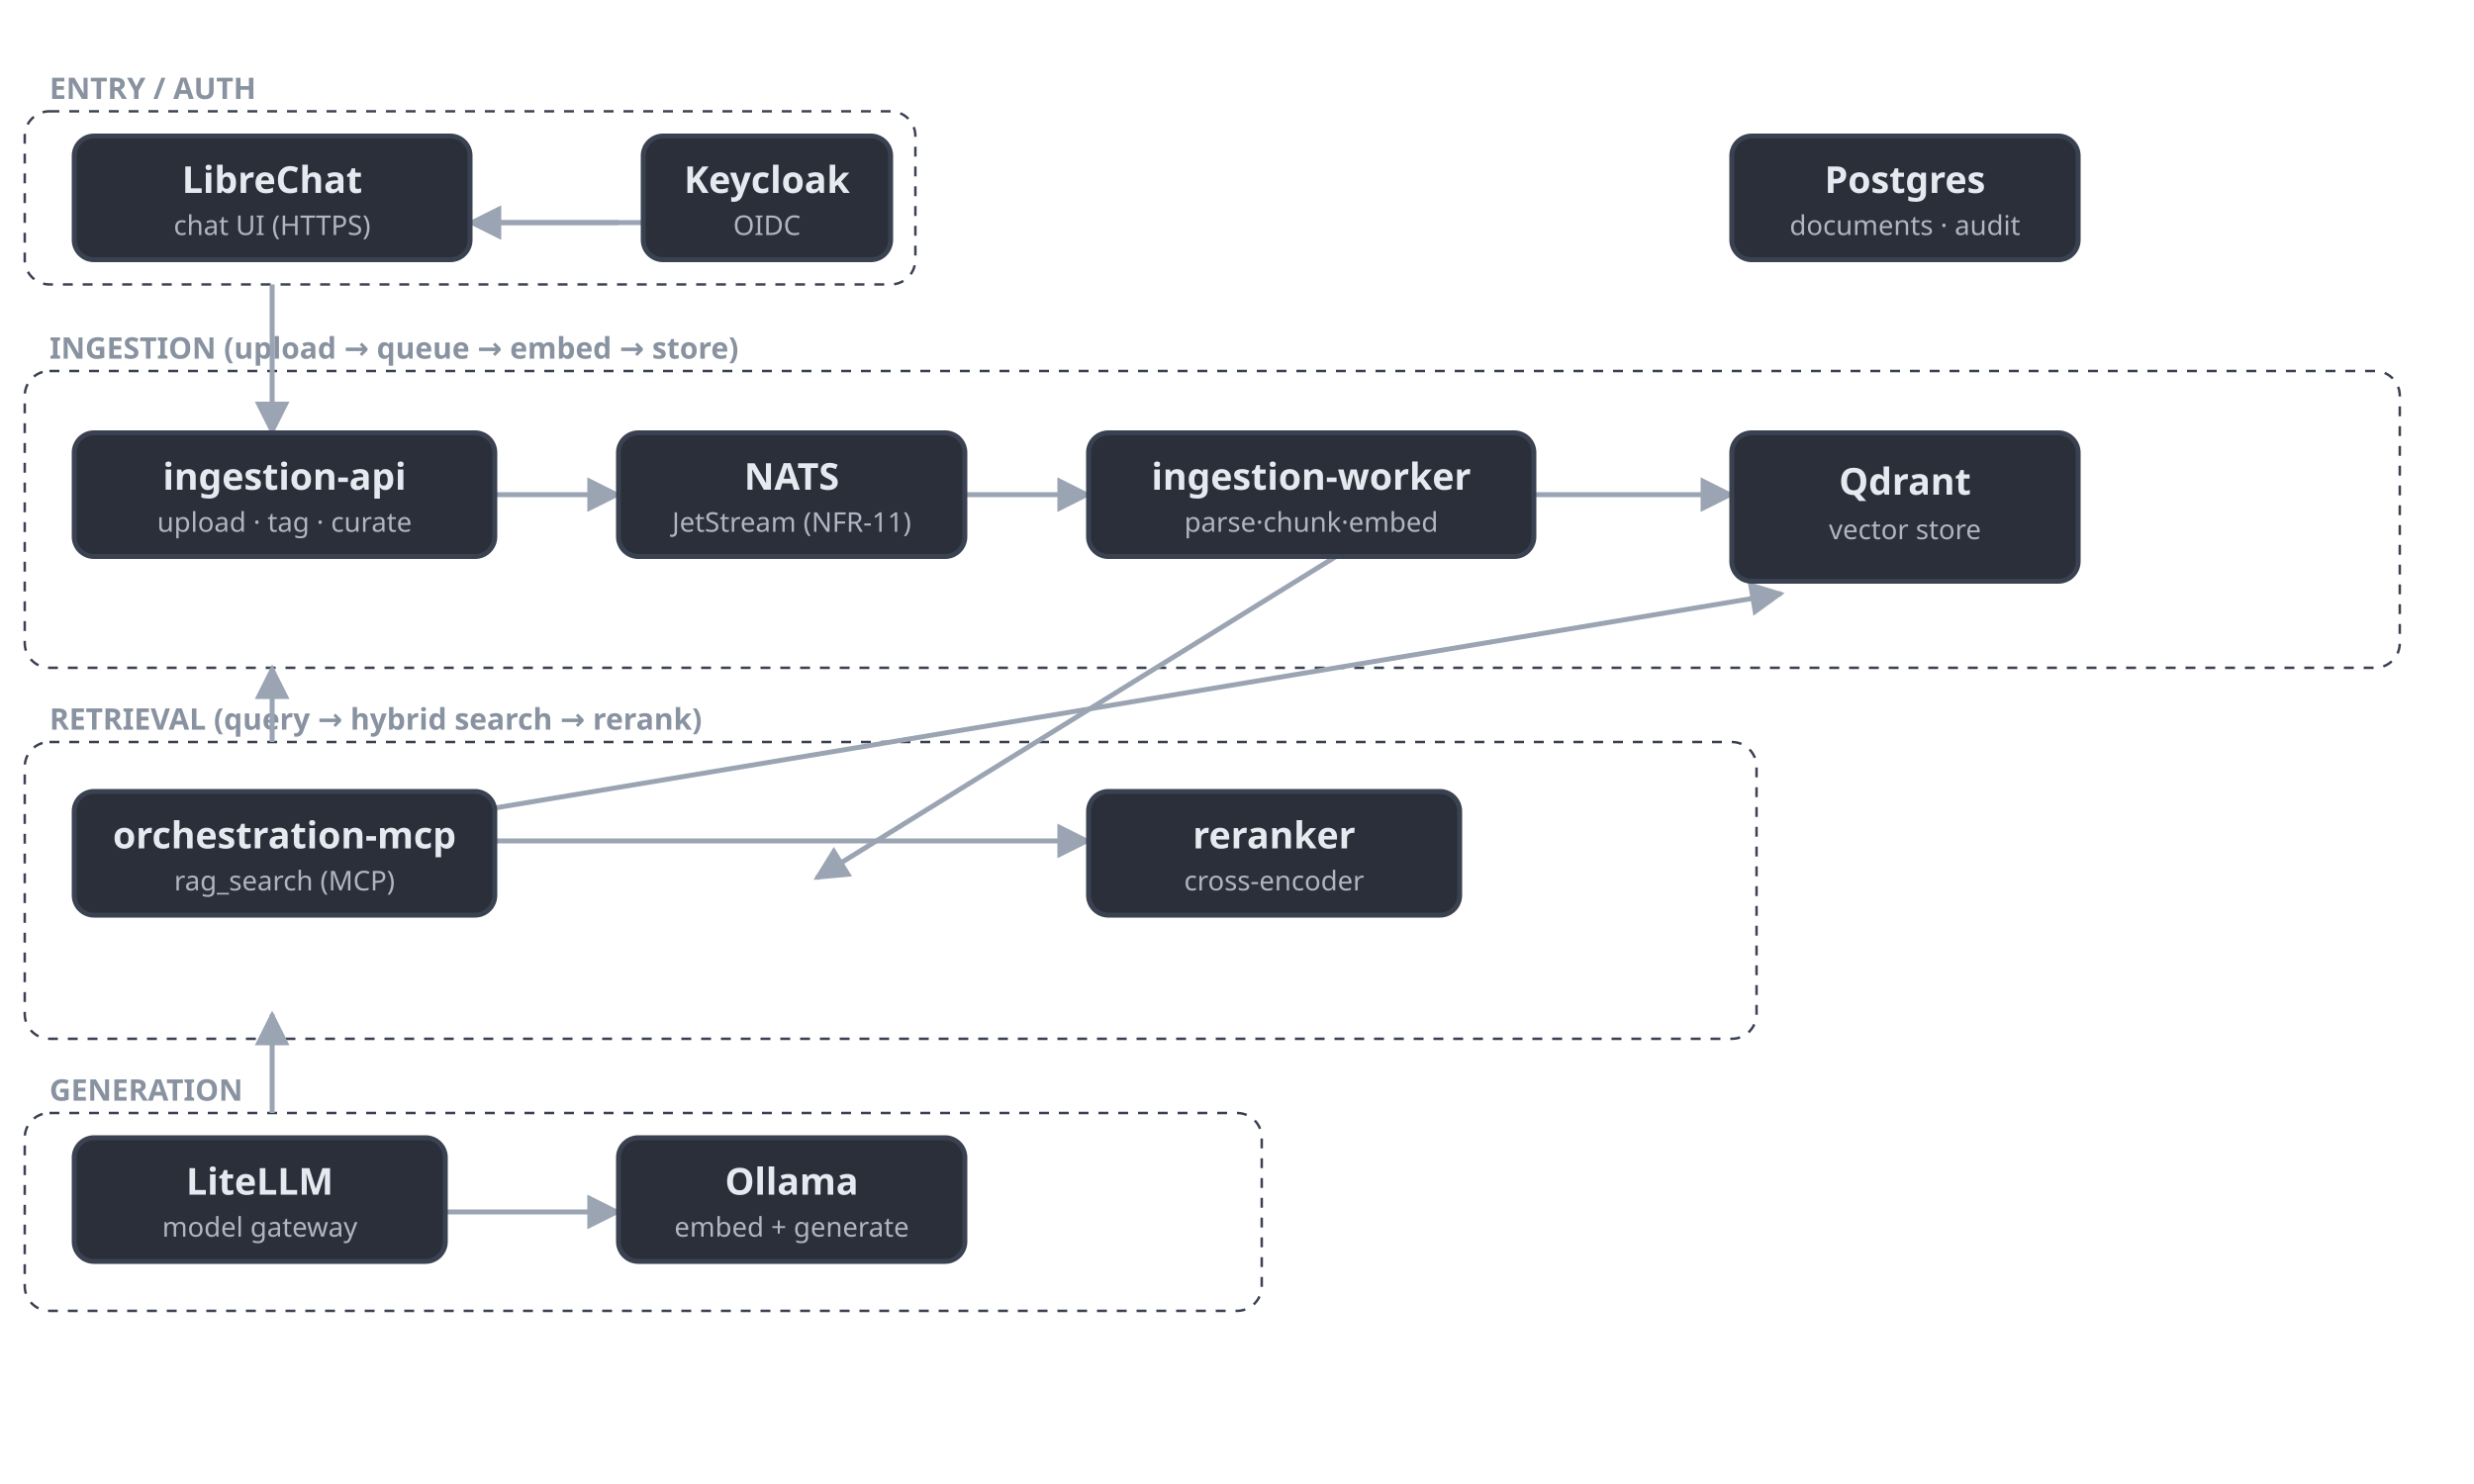
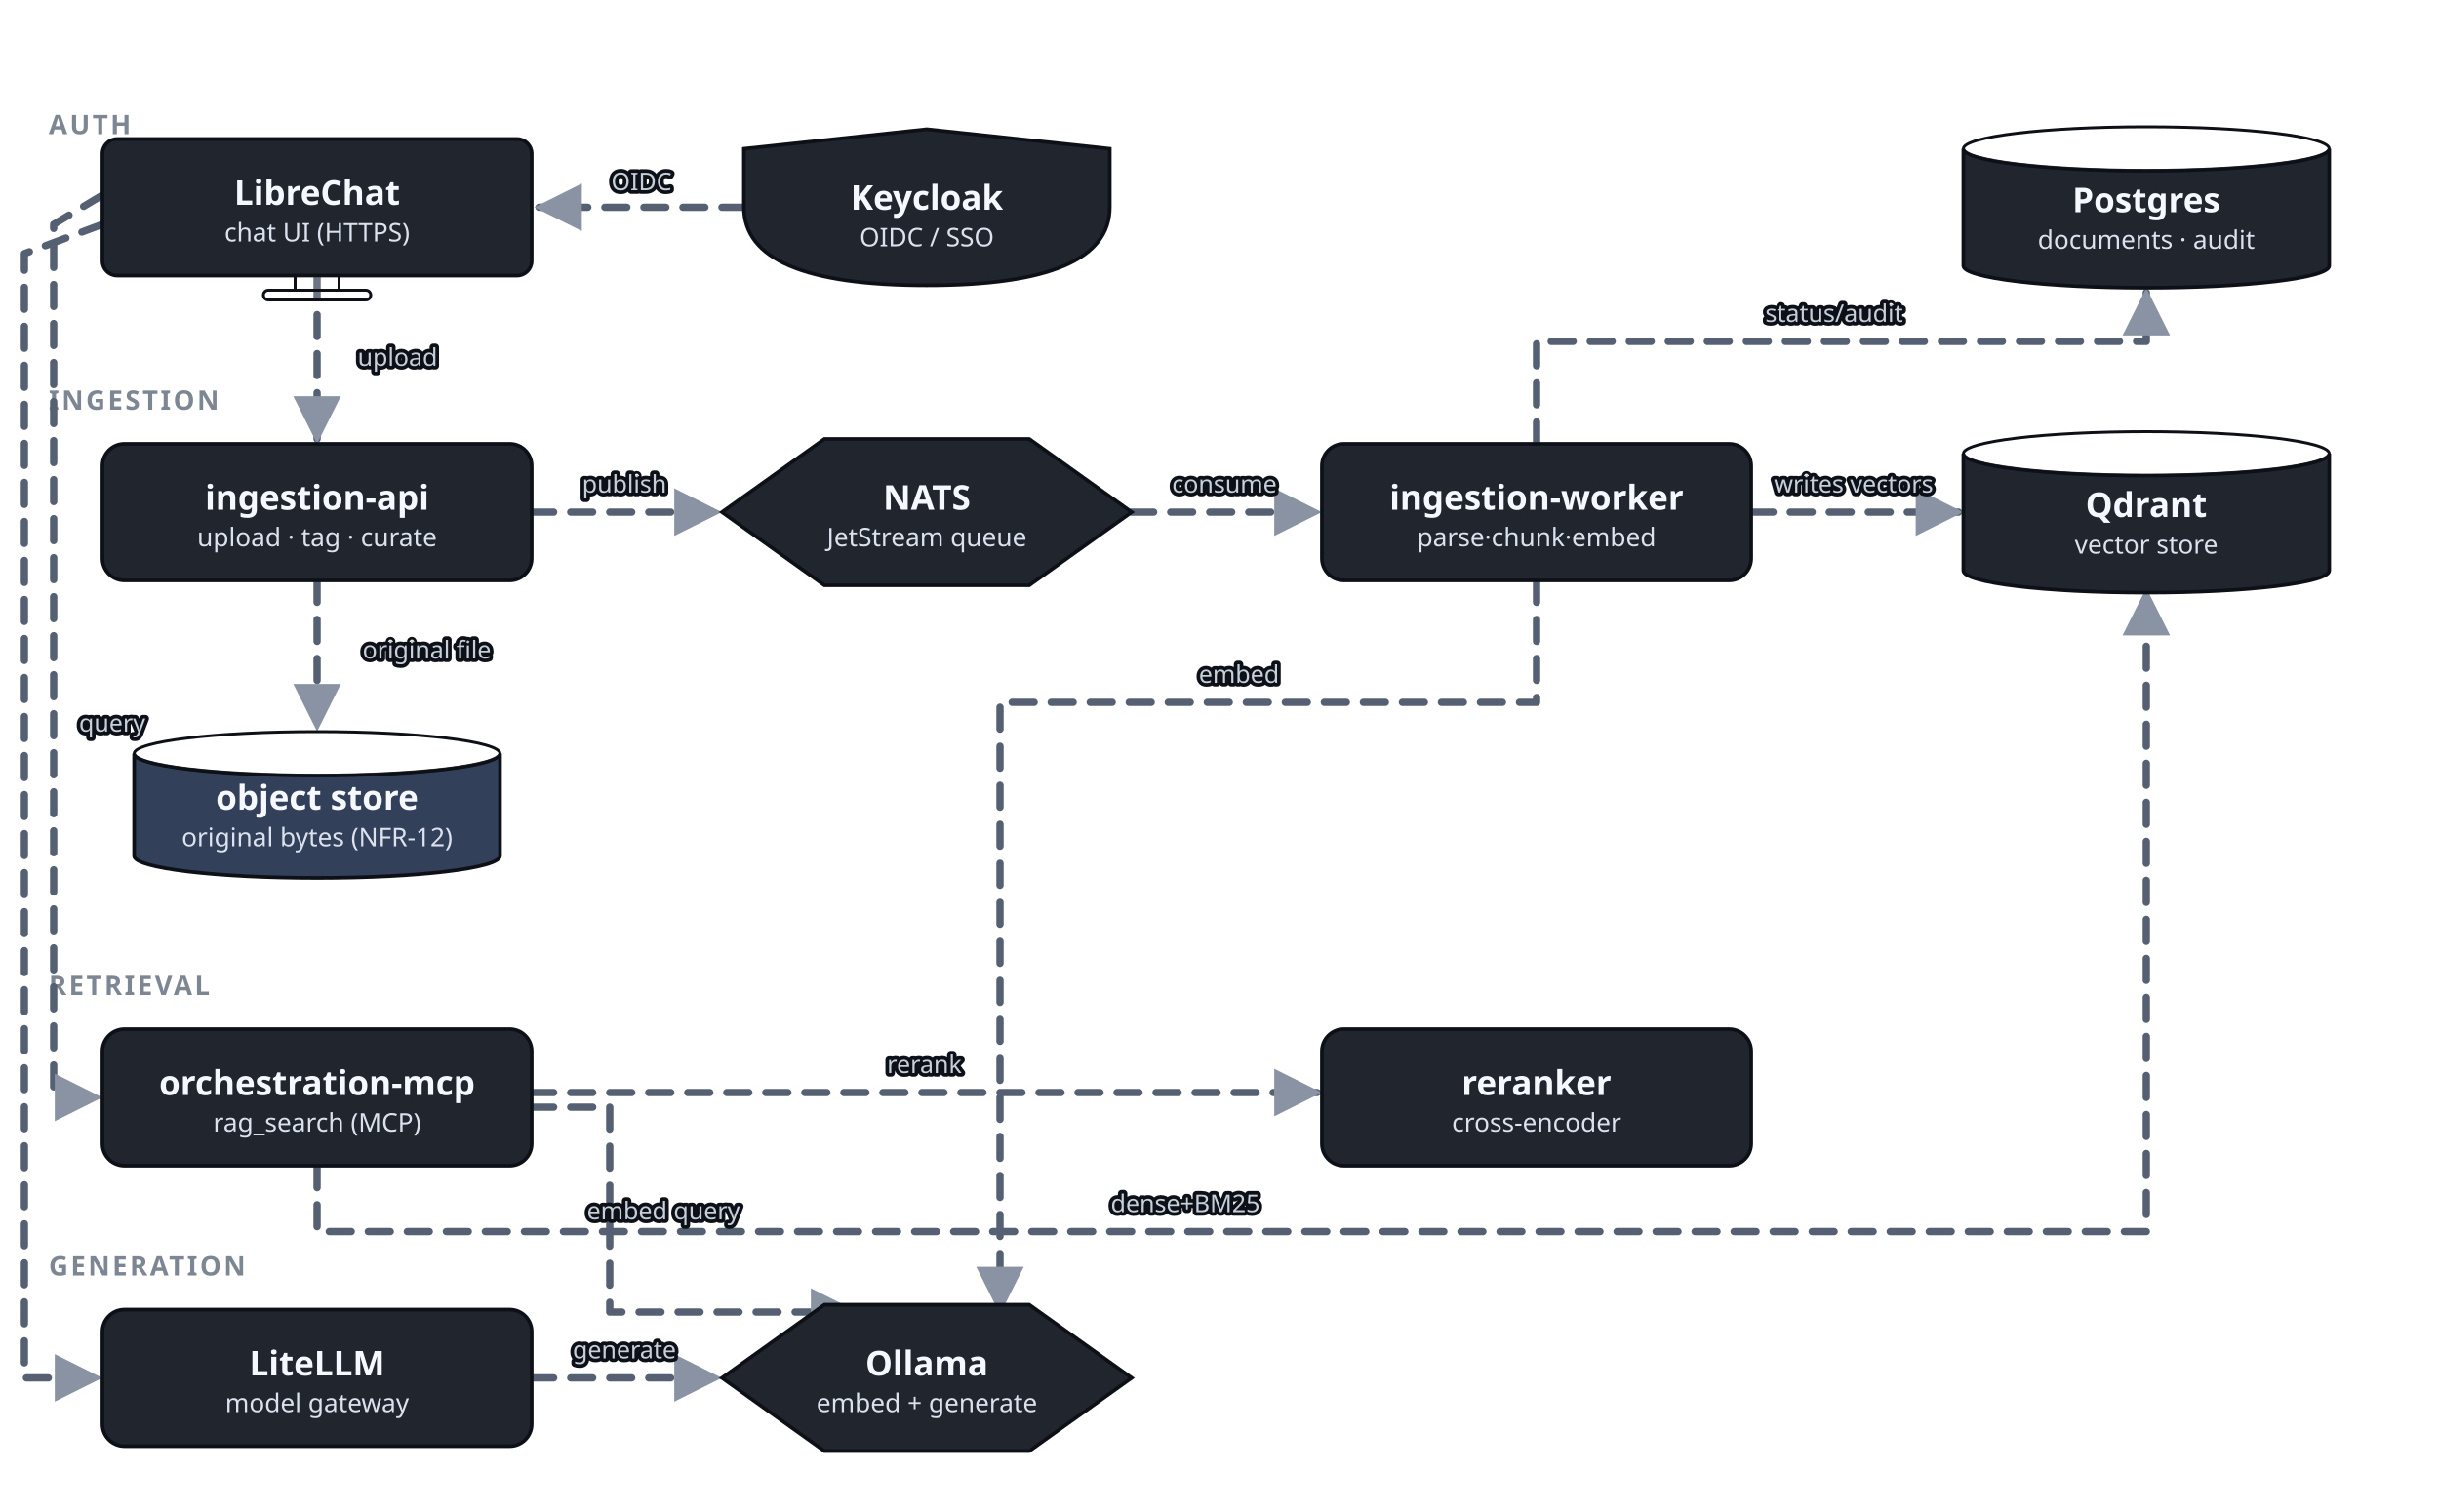
- <svg xmlns="http://www.w3.org/2000/svg" width="1000" height="600" viewBox="0 0 1000 600" font-family="system-ui, sans-serif">
+ <svg xmlns="http://www.w3.org/2000/svg" width="1000" height="620" viewBox="0 0 1000 620" font-family="system-ui, sans-serif">
  <defs>
-     <marker id="arrow" viewBox="0 0 10 10" refX="9" refY="5" markerWidth="7" markerHeight="7" orient="auto-start-reverse">
-       <path d="M0,0 L10,5 L0,10 z" fill="#9aa4b2" />
+     <marker id="arrow" viewBox="0 0 10 10" refX="9" refY="5" markerWidth="6.5" markerHeight="6.5" orient="auto-start-reverse">
+       <path d="M0,0 L10,5 L0,10 z" fill="#8a93a3" />
    </marker>
  </defs>
-   <style>
-     .lbl { fill:#e6e9ef; font-size:15px; font-weight:600; text-anchor:middle; pointer-events:none; }
-     .sub { fill:#aeb6c2; font-size:11px; text-anchor:middle; pointer-events:none; }
-     .edge { stroke:#9aa4b2; stroke-width:2; fill:none; marker-end:url(#arrow); }
-     .box { rx:8; ry:8; stroke:#3a4150; stroke-width:2; fill:#2a2f3a; }
-     .zone { fill:none; stroke:#3a4150; stroke-dasharray:4 4; rx:10; ry:10; }
-     .zlbl { fill:#8892a0; font-size:12px; font-weight:700; }
-   </style>
-   <rect class="zone" x="10" y="45" width="360" height="70" />
-   <text class="zlbl" x="20" y="40">ENTRY / AUTH</text>
-   <rect class="zone" x="10" y="150" width="960" height="120" />
-   <text class="zlbl" x="20" y="145">INGESTION  (upload → queue → embed → store)</text>
-   <rect class="zone" x="10" y="300" width="700" height="120" />
-   <text class="zlbl" x="20" y="295">RETRIEVAL  (query → hybrid search → rerank)</text>
-   <rect class="zone" x="10" y="450" width="500" height="80" />
-   <text class="zlbl" x="20" y="445">GENERATION</text>
-   <path class="edge" d="M110,115 L110,175" />
-   <path class="edge" d="M170,90 L110,90 M250,90 L190,90" />
-   <path class="edge" d="M280,90 L110,90" />
-   <path class="edge" d="M200,200 L250,200" />
-   <path class="edge" d="M390,200 L440,200" />
-   <path class="edge" d="M620,200 L700,200" />
-   <path class="edge" d="M540,225 L330,355" />
-   <path class="edge" d="M200,340 L440,340" />
-   <path class="edge" d="M180,330 L720,240" />
-   <path class="edge" d="M120,365 L120,355" />
-   <path class="edge" d="M110,300 L110,270" />
-   <path class="edge" d="M150,490 L250,490" />
-   <path class="edge" d="M110,450 L110,410" />
-   <rect id="librechat" class="box" x="30" y="55" width="160" height="50" />
-   <text class="lbl" x="110" y="78">LibreChat</text>
-   <text class="sub" x="110" y="95">chat UI (HTTPS)</text>
-   <rect id="keycloak" class="box" x="260" y="55" width="100" height="50" />
-   <text class="lbl" x="310" y="78">Keycloak</text>
-   <text class="sub" x="310" y="95">OIDC</text>
-   <rect id="ingestion-api" class="box" x="30" y="175" width="170" height="50" />
-   <text class="lbl" x="115" y="198">ingestion-api</text>
-   <text class="sub" x="115" y="215">upload · tag · curate</text>
-   <rect id="nats" class="box" x="250" y="175" width="140" height="50" />
-   <text class="lbl" x="320" y="198">NATS</text>
-   <text class="sub" x="320" y="215">JetStream (NFR-11)</text>
-   <rect id="ingestion-worker" class="box" x="440" y="175" width="180" height="50" />
-   <text class="lbl" x="530" y="198">ingestion-worker</text>
-   <text class="sub" x="530" y="215">parse·chunk·embed</text>
-   <rect id="postgres" class="box" x="700" y="55" width="140" height="50" />
-   <text class="lbl" x="770" y="78">Postgres</text>
-   <text class="sub" x="770" y="95">documents · audit</text>
-   <rect id="qdrant" class="box" x="700" y="175" width="140" height="60" />
-   <text class="lbl" x="770" y="200">Qdrant</text>
-   <text class="sub" x="770" y="218">vector store</text>
-   <rect id="orchestration-mcp" class="box" x="30" y="320" width="170" height="50" />
-   <text class="lbl" x="115" y="343">orchestration-mcp</text>
-   <text class="sub" x="115" y="360">rag_search (MCP)</text>
-   <rect id="reranker" class="box" x="440" y="320" width="150" height="50" />
-   <text class="lbl" x="515" y="343">reranker</text>
-   <text class="sub" x="515" y="360">cross-encoder</text>
-   <rect id="ollama" class="box" x="250" y="460" width="140" height="50" />
-   <text class="lbl" x="320" y="483">Ollama</text>
-   <text class="sub" x="320" y="500">embed + generate</text>
-   <rect id="litellm" class="box" x="30" y="460" width="150" height="50" />
-   <text class="lbl" x="105" y="483">LiteLLM</text>
-   <text class="sub" x="105" y="500">model gateway</text>
+   <style>.lbl{fill:#f5f8ff;font-size:14px;font-weight:600;text-anchor:middle;pointer-events:none;}.sub{fill:#dbe2ee;font-size:10.5px;text-anchor:middle;pointer-events:none;}.elbl{fill:#c7cfdb;font-size:10px;text-anchor:middle;paint-order:stroke;stroke:#0d1117;stroke-width:3;stroke-linejoin:round;pointer-events:none;}.lane{fill:#7d8794;font-size:11px;font-weight:700;letter-spacing:1px;pointer-events:none;}.edge{stroke-width:3;fill:none;marker-end:url(#arrow);stroke-linejoin:round;stroke-linecap:round;}.node{stroke:#0d1117;stroke-width:1.5;}.store{stroke:#0d1117;stroke-width:1.5;}.rim{fill:rgba(255,255,255,0.13);stroke:#0d1117;stroke-width:1.2;pointer-events:none;}</style>
+   <text class="lane" x="20" y="55">AUTH</text>
+   <text class="lane" x="20" y="168">INGESTION</text>
+   <text class="lane" x="20" y="408">RETRIEVAL</text>
+   <text class="lane" x="20" y="523">GENERATION</text>
+   <path id="edge-auth" class="edge" d="M305,85 L221,85" stroke="#556072" stroke-dasharray="9 7">
+     <animate attributeName="stroke-dashoffset" values="16;0" dur="0.9s" repeatCount="indefinite" />
+   </path>
+   <path id="edge-upload" class="edge" d="M130,113 L130,180" stroke="#556072" stroke-dasharray="9 7">
+     <animate attributeName="stroke-dashoffset" values="16;0" dur="0.9s" repeatCount="indefinite" />
+   </path>
+   <path id="edge-publish" class="edge" d="M218,210 L294,210" stroke="#556072" stroke-dasharray="9 7">
+     <animate attributeName="stroke-dashoffset" values="16;0" dur="0.9s" repeatCount="indefinite" />
+   </path>
+   <path id="edge-consume" class="edge" d="M464,210 L540,210" stroke="#556072" stroke-dasharray="9 7">
+     <animate attributeName="stroke-dashoffset" values="16;0" dur="0.9s" repeatCount="indefinite" />
+   </path>
+   <path id="edge-upsert" class="edge" d="M718,210 L803,210" stroke="#556072" stroke-dasharray="9 7">
+     <animate attributeName="stroke-dashoffset" values="16;0" dur="0.9s" repeatCount="indefinite" />
+   </path>
+   <path id="edge-objstore" class="edge" d="M130,238 L130,298" stroke="#556072" stroke-dasharray="9 7">
+     <animate attributeName="stroke-dashoffset" values="16;0" dur="0.9s" repeatCount="indefinite" />
+   </path>
+   <path id="edge-status" class="edge" d="M630,182 L630,140 L880,140 L880,120" stroke="#556072" stroke-dasharray="9 7">
+     <animate attributeName="stroke-dashoffset" values="16;0" dur="0.9s" repeatCount="indefinite" />
+   </path>
+   <path id="edge-query" class="edge" d="M42,80 L22,92 L22,450 L40,450" stroke="#556072" stroke-dasharray="9 7">
+     <animate attributeName="stroke-dashoffset" values="16;0" dur="0.9s" repeatCount="indefinite" />
+   </path>
+   <path id="edge-genin" class="edge" d="M42,92 L10,104 L10,565 L40,565" stroke="#556072" stroke-dasharray="9 7">
+     <animate attributeName="stroke-dashoffset" values="16;0" dur="0.9s" repeatCount="indefinite" />
+   </path>
+   <path id="edge-rerank" class="edge" d="M218,448 L540,448" stroke="#556072" stroke-dasharray="9 7">
+     <animate attributeName="stroke-dashoffset" values="16;0" dur="0.9s" repeatCount="indefinite" />
+   </path>
+   <path id="edge-vquery" class="edge" d="M130,478 L130,505 L880,505 L880,243" stroke="#556072" stroke-dasharray="9 7">
+     <animate attributeName="stroke-dashoffset" values="16;0" dur="0.9s" repeatCount="indefinite" />
+   </path>
+   <path id="edge-embedI" class="edge" d="M630,238 L630,288 L410,288 L410,537" stroke="#556072" stroke-dasharray="9 7">
+     <animate attributeName="stroke-dashoffset" values="16;0" dur="0.9s" repeatCount="indefinite" />
+   </path>
+   <path id="edge-embedQ" class="edge" d="M218,454 L250,454 L250,538 L350,538" stroke="#556072" stroke-dasharray="9 7">
+     <animate attributeName="stroke-dashoffset" values="16;0" dur="0.9s" repeatCount="indefinite" />
+   </path>
+   <path id="edge-gen" class="edge" d="M218,565 L294,565" stroke="#556072" stroke-dasharray="9 7">
+     <animate attributeName="stroke-dashoffset" values="16;0" dur="0.9s" repeatCount="indefinite" />
+   </path>
+   <path id="object-store" class="store" d="M55,309 A75,9 0 0 0 205,309 L205,351 A75,9 0 0 1 55,351 Z" fill="#33405a" />
+   <ellipse class="rim" cx="130" cy="309" rx="75" ry="9" />
+   <text class="lbl" x="130" y="332">object store</text>
+   <text class="sub" x="130" y="347">original bytes (NFR-12)</text>
+   <rect id="librechat" class="node" x="42" y="57" width="176" height="56" rx="6" fill="#20252e" />
+   <rect class="rim" x="121" y="113" width="18" height="6" />
+   <rect class="rim" x="108" y="119" width="44" height="4" rx="2" />
+   <text class="lbl" x="130" y="84">LibreChat</text>
+   <text class="sub" x="130" y="99">chat UI (HTTPS)</text>
+   <path id="keycloak" class="node" d="M380,53 L455,61 L455,85 Q455,117 380,117 Q305,117 305,85 L305,61 Z" fill="#20252e" />
+   <text class="lbl" x="380" y="86">Keycloak</text>
+   <text class="sub" x="380" y="101">OIDC / SSO</text>
+   <path id="postgres" class="node" d="M805,61 A75,9 0 0 0 955,61 L955,109 A75,9 0 0 1 805,109 Z" fill="#20252e" />
+   <ellipse class="rim" cx="880" cy="61" rx="75" ry="9" />
+   <text class="lbl" x="880" y="87">Postgres</text>
+   <text class="sub" x="880" y="102">documents · audit</text>
+   <rect id="ingestion-api" class="node" x="42" y="182" width="176" height="56" rx="9" fill="#20252e" />
+   <text class="lbl" x="130" y="209">ingestion-api</text>
+   <text class="sub" x="130" y="224">upload · tag · curate</text>
+   <polygon id="nats" class="node" points="296,210 338,180 422,180 464,210 422,240 338,240" fill="#20252e" />
+   <text class="lbl" x="380" y="209">NATS</text>
+   <text class="sub" x="380" y="224">JetStream queue</text>
+   <rect id="ingestion-worker" class="node" x="542" y="182" width="176" height="56" rx="9" fill="#20252e" />
+   <text class="lbl" x="630" y="209">ingestion-worker</text>
+   <text class="sub" x="630" y="224">parse·chunk·embed</text>
+   <path id="qdrant" class="node" d="M805,186 A75,9 0 0 0 955,186 L955,234 A75,9 0 0 1 805,234 Z" fill="#20252e" />
+   <ellipse class="rim" cx="880" cy="186" rx="75" ry="9" />
+   <text class="lbl" x="880" y="212">Qdrant</text>
+   <text class="sub" x="880" y="227">vector store</text>
+   <rect id="orchestration-mcp" class="node" x="42" y="422" width="176" height="56" rx="9" fill="#20252e" />
+   <text class="lbl" x="130" y="449">orchestration-mcp</text>
+   <text class="sub" x="130" y="464">rag_search (MCP)</text>
+   <rect id="reranker" class="node" x="542" y="422" width="176" height="56" rx="9" fill="#20252e" />
+   <text class="lbl" x="630" y="449">reranker</text>
+   <text class="sub" x="630" y="464">cross-encoder</text>
+   <rect id="litellm" class="node" x="42" y="537" width="176" height="56" rx="9" fill="#20252e" />
+   <text class="lbl" x="130" y="564">LiteLLM</text>
+   <text class="sub" x="130" y="579">model gateway</text>
+   <polygon id="ollama" class="node" points="296,565 338,535 422,535 464,565 422,595 338,595" fill="#20252e" />
+   <text class="lbl" x="380" y="564">Ollama</text>
+   <text class="sub" x="380" y="579">embed + generate</text>
+   <text class="elbl" x="263" y="78">OIDC</text>
+   <text class="elbl" x="163" y="150">upload</text>
+   <text class="elbl" x="256" y="202">publish</text>
+   <text class="elbl" x="502" y="202">consume</text>
+   <text class="elbl" x="760" y="202">writes vectors</text>
+   <text class="elbl" x="175" y="270">original file</text>
+   <text class="elbl" x="752" y="132">status/audit</text>
+   <text class="elbl" x="46" y="300">query</text>
+   <text class="elbl" x="379" y="440">rerank</text>
+   <text class="elbl" x="486" y="497">dense+BM25</text>
+   <text class="elbl" x="508" y="280">embed</text>
+   <text class="elbl" x="272" y="500">embed query</text>
+   <text class="elbl" x="256" y="557">generate</text>
</svg>
